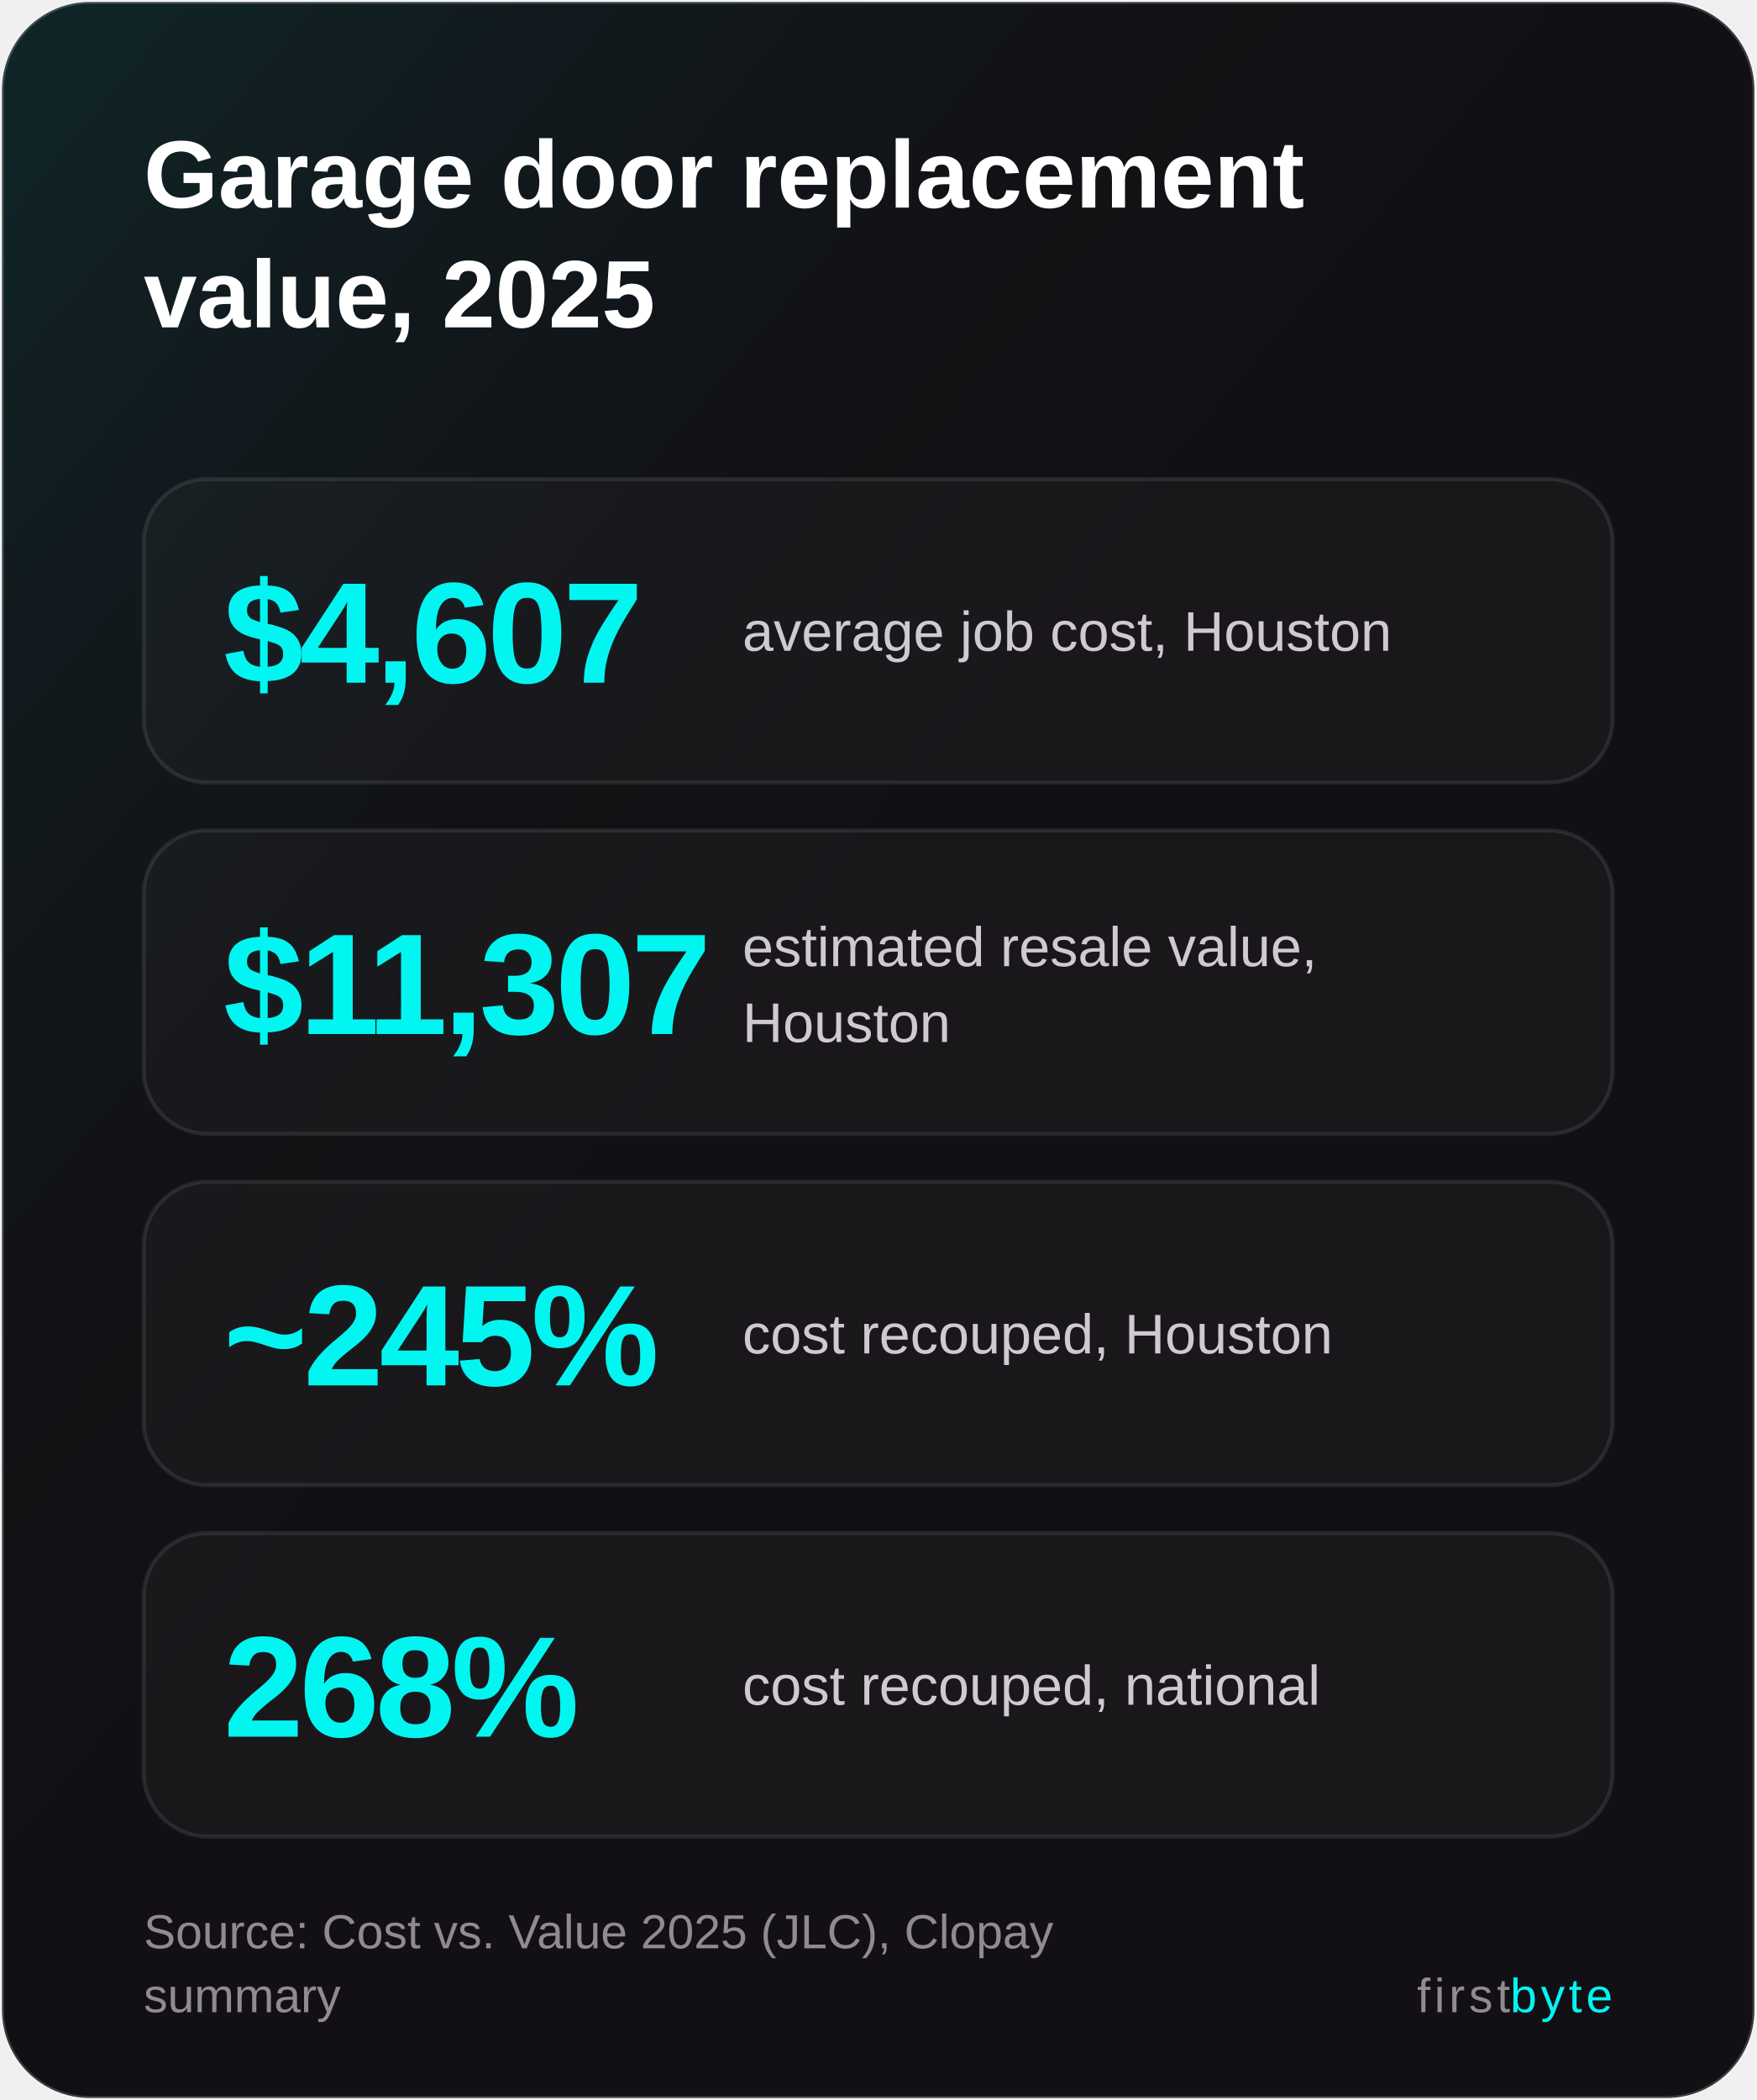
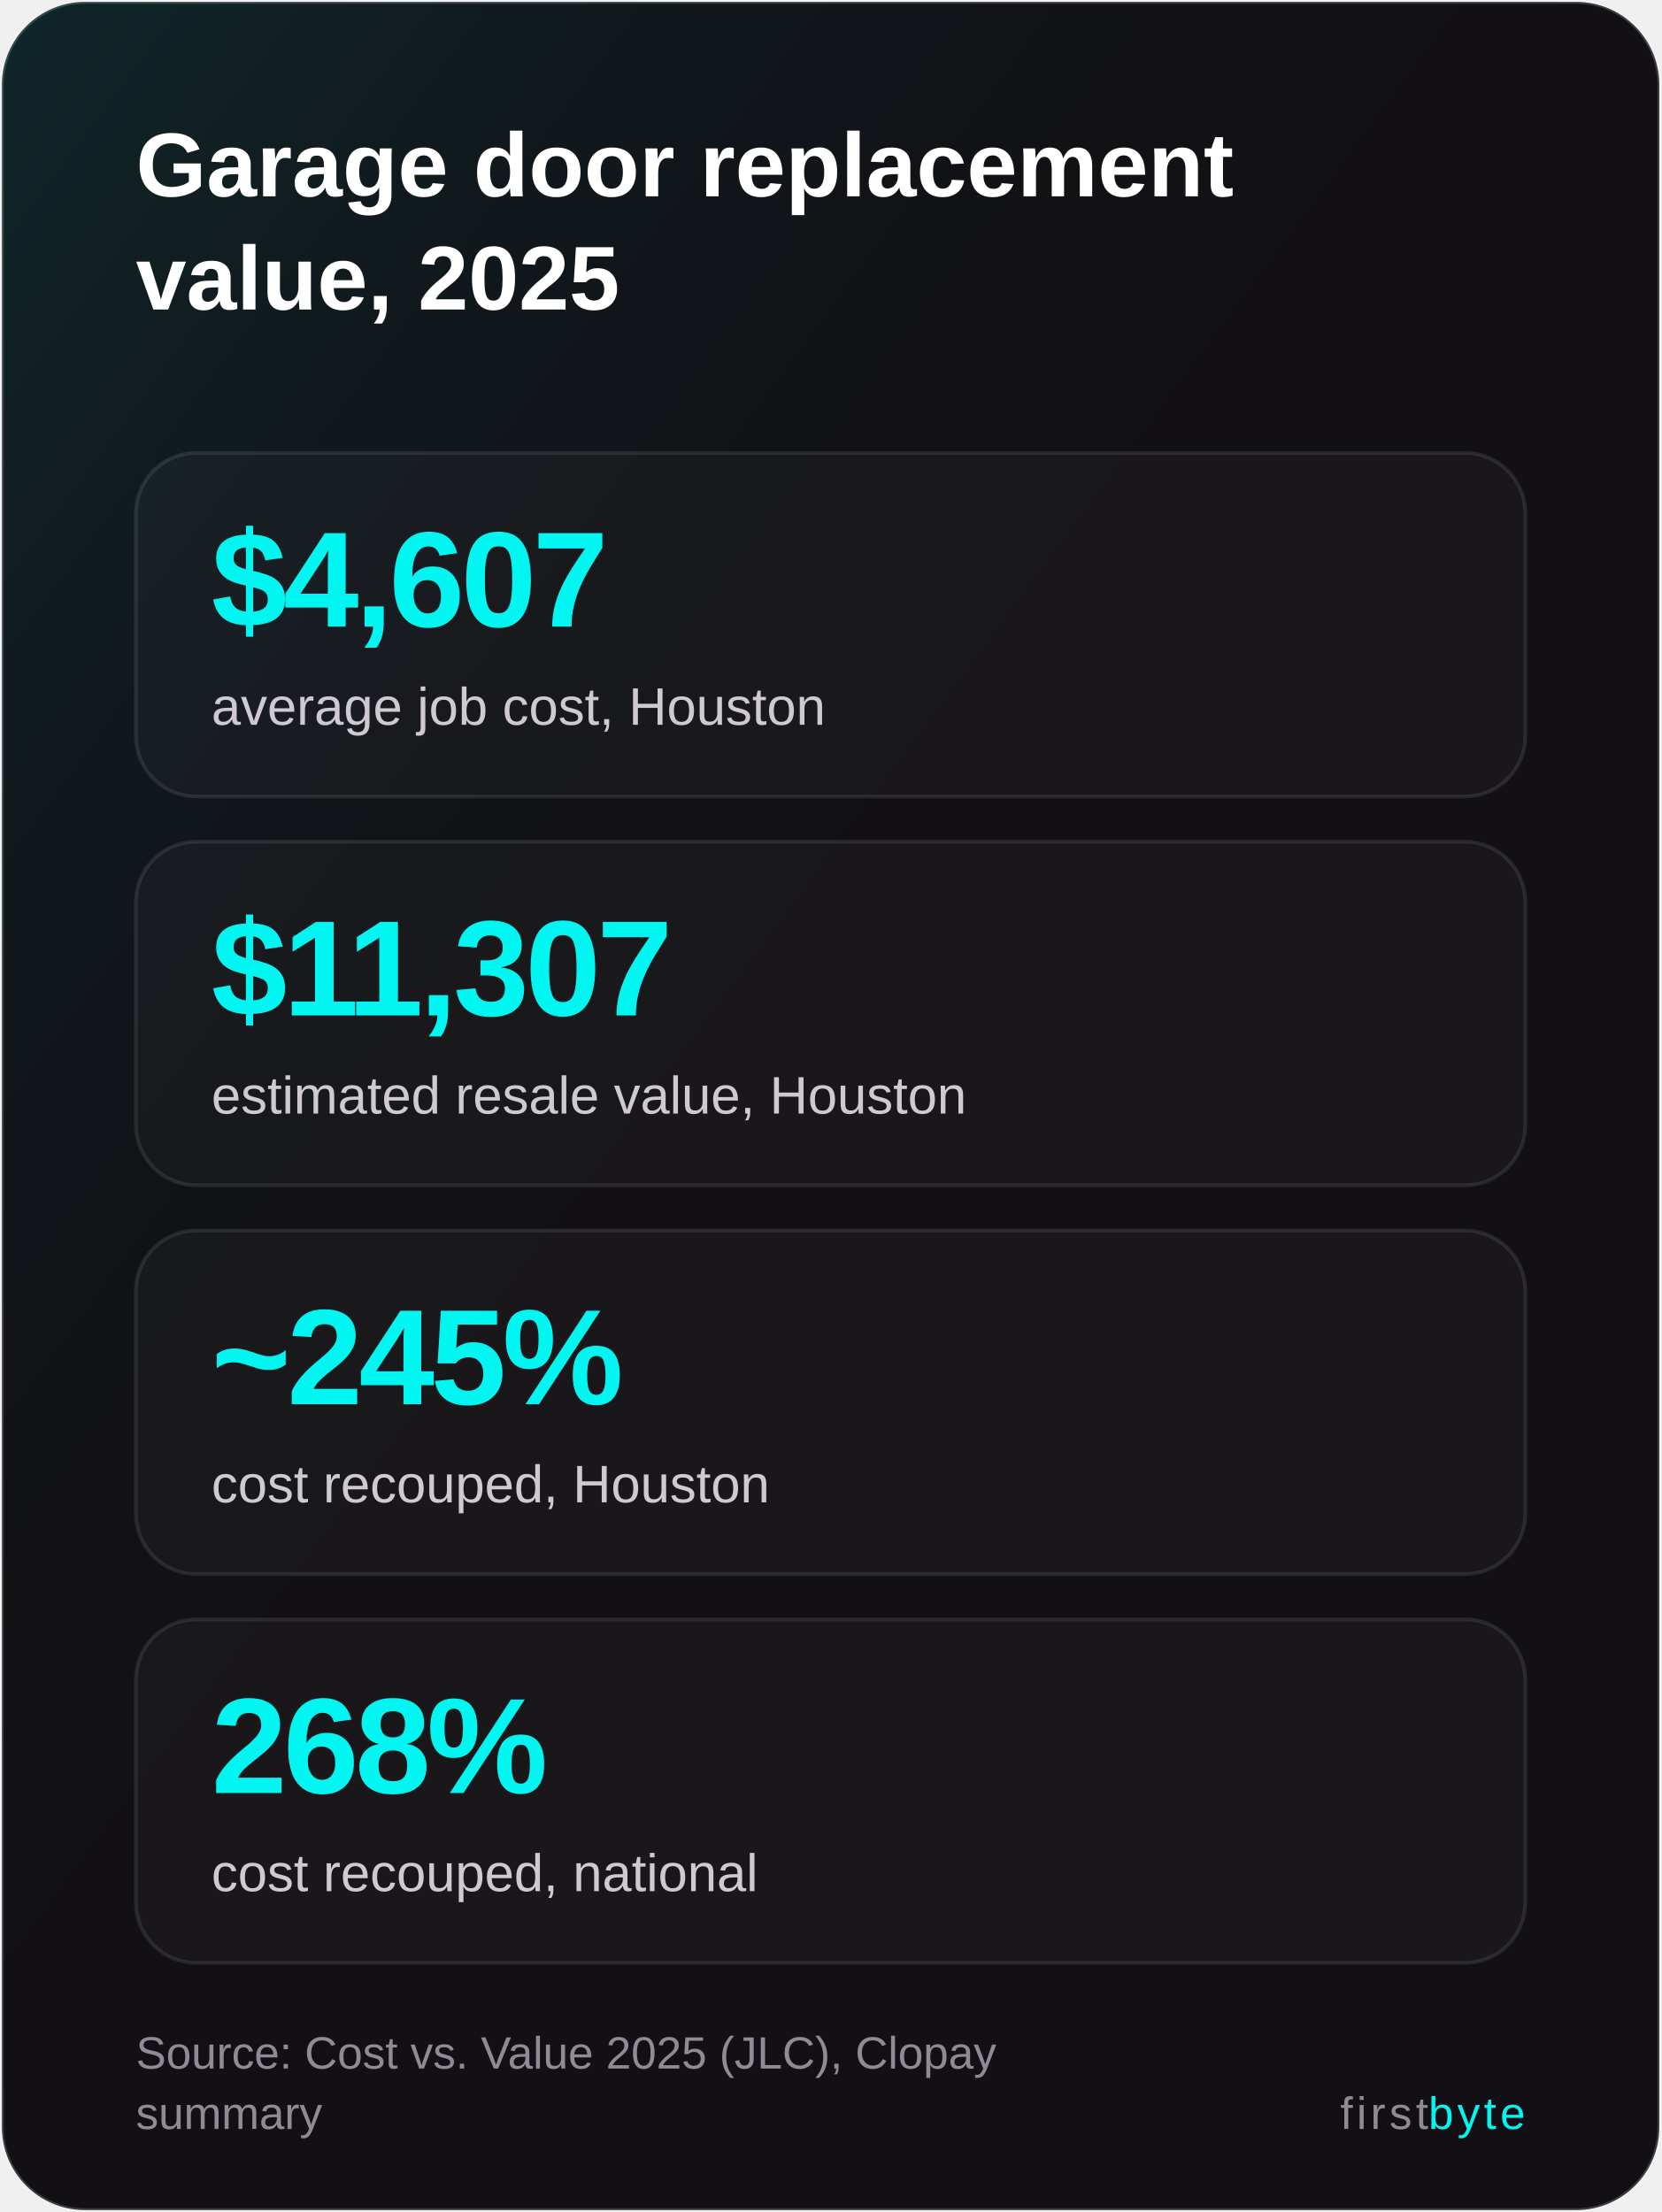
- <svg xmlns="http://www.w3.org/2000/svg" viewBox="0 0 440 526" width="440" height="526" role="img" aria-labelledby="t324766">
+ <svg xmlns="http://www.w3.org/2000/svg" viewBox="0 0 440 586" width="440" height="586" role="img" aria-labelledby="t310662">
  <defs>
-     <linearGradient id="g324766" x1="0" y1="0" x2="1" y2="1">
+     <linearGradient id="g310662" x1="0" y1="0" x2="1" y2="1">
      <stop offset="0" stop-color="#01f6f2" stop-opacity=".10" />
      <stop offset=".5" stop-color="#121014" stop-opacity="0" />
    </linearGradient>
-     <linearGradient id="bar324766" x1="0" y1="0" x2="1" y2="0">
+     <linearGradient id="bar310662" x1="0" y1="0" x2="1" y2="0">
      <stop offset="0" stop-color="#01f6f2" />
      <stop offset="1" stop-color="#3ad7ff" />
    </linearGradient>
  </defs>
-   <rect x=".5" y=".5" width="439" height="525" rx="22" fill="#121014" stroke="rgba(255,255,255,.18)" />
-   <rect x=".5" y=".5" width="439" height="525" rx="22" fill="url(#g324766)" />
+   <rect x=".5" y=".5" width="439" height="585" rx="22" fill="#121014" stroke="rgba(255,255,255,.18)" />
+   <rect x=".5" y=".5" width="439" height="585" rx="22" fill="url(#g310662)" />
  <text x="36" y="52" fill="#ffffff" font-family="'Funnel Display', Figtree, 'Helvetica Neue', Arial, sans-serif" font-size="24" font-weight="600">
    <tspan x="36" dy="0">Garage door replacement</tspan>
    <tspan x="36" dy="30">value, 2025</tspan>
  </text>
-   <rect x="36" y="120" width="368" height="76" rx="16" fill="rgba(255,255,255,.03)" stroke="rgba(255,255,255,.09)" />
-   <text x="56" y="171" fill="#01f6f2" font-family="'Funnel Display', Figtree, 'Helvetica Neue', Arial, sans-serif" font-size="36" font-weight="600" letter-spacing="-1">$4,607</text>
-   <text x="186" y="163" fill="#cfcad2" font-family="Figtree, 'Helvetica Neue', Arial, sans-serif" font-size="14">
-     <tspan x="186" dy="0">average job cost, Houston</tspan>
+   <rect x="36" y="120" width="368" height="91" rx="16" fill="rgba(255,255,255,.03)" stroke="rgba(255,255,255,.09)" />
+   <text x="56" y="166" fill="#01f6f2" font-family="'Funnel Display', Figtree, 'Helvetica Neue', Arial, sans-serif" font-size="36" font-weight="600" letter-spacing="-1">$4,607</text>
+   <text x="56" y="192" fill="#cfcad2" font-family="Figtree, 'Helvetica Neue', Arial, sans-serif" font-size="14">
+     <tspan x="56" dy="0">average job cost, Houston</tspan>
  </text>
-   <rect x="36" y="208" width="368" height="76" rx="16" fill="rgba(255,255,255,.03)" stroke="rgba(255,255,255,.09)" />
-   <text x="56" y="259" fill="#01f6f2" font-family="'Funnel Display', Figtree, 'Helvetica Neue', Arial, sans-serif" font-size="36" font-weight="600" letter-spacing="-1">$11,307</text>
-   <text x="186" y="242" fill="#cfcad2" font-family="Figtree, 'Helvetica Neue', Arial, sans-serif" font-size="14">
-     <tspan x="186" dy="0">estimated resale value,</tspan>
-     <tspan x="186" dy="19">Houston</tspan>
+   <rect x="36" y="223" width="368" height="91" rx="16" fill="rgba(255,255,255,.03)" stroke="rgba(255,255,255,.09)" />
+   <text x="56" y="269" fill="#01f6f2" font-family="'Funnel Display', Figtree, 'Helvetica Neue', Arial, sans-serif" font-size="36" font-weight="600" letter-spacing="-1">$11,307</text>
+   <text x="56" y="295" fill="#cfcad2" font-family="Figtree, 'Helvetica Neue', Arial, sans-serif" font-size="14">
+     <tspan x="56" dy="0">estimated resale value, Houston</tspan>
  </text>
-   <rect x="36" y="296" width="368" height="76" rx="16" fill="rgba(255,255,255,.03)" stroke="rgba(255,255,255,.09)" />
-   <text x="56" y="347" fill="#01f6f2" font-family="'Funnel Display', Figtree, 'Helvetica Neue', Arial, sans-serif" font-size="36" font-weight="600" letter-spacing="-1">~245%</text>
-   <text x="186" y="339" fill="#cfcad2" font-family="Figtree, 'Helvetica Neue', Arial, sans-serif" font-size="14">
-     <tspan x="186" dy="0">cost recouped, Houston</tspan>
+   <rect x="36" y="326" width="368" height="91" rx="16" fill="rgba(255,255,255,.03)" stroke="rgba(255,255,255,.09)" />
+   <text x="56" y="372" fill="#01f6f2" font-family="'Funnel Display', Figtree, 'Helvetica Neue', Arial, sans-serif" font-size="36" font-weight="600" letter-spacing="-1">~245%</text>
+   <text x="56" y="398" fill="#cfcad2" font-family="Figtree, 'Helvetica Neue', Arial, sans-serif" font-size="14">
+     <tspan x="56" dy="0">cost recouped, Houston</tspan>
  </text>
-   <rect x="36" y="384" width="368" height="76" rx="16" fill="rgba(255,255,255,.03)" stroke="rgba(255,255,255,.09)" />
-   <text x="56" y="435" fill="#01f6f2" font-family="'Funnel Display', Figtree, 'Helvetica Neue', Arial, sans-serif" font-size="36" font-weight="600" letter-spacing="-1">268%</text>
-   <text x="186" y="427" fill="#cfcad2" font-family="Figtree, 'Helvetica Neue', Arial, sans-serif" font-size="14">
-     <tspan x="186" dy="0">cost recouped, national</tspan>
+   <rect x="36" y="429" width="368" height="91" rx="16" fill="rgba(255,255,255,.03)" stroke="rgba(255,255,255,.09)" />
+   <text x="56" y="475" fill="#01f6f2" font-family="'Funnel Display', Figtree, 'Helvetica Neue', Arial, sans-serif" font-size="36" font-weight="600" letter-spacing="-1">268%</text>
+   <text x="56" y="501" fill="#cfcad2" font-family="Figtree, 'Helvetica Neue', Arial, sans-serif" font-size="14">
+     <tspan x="56" dy="0">cost recouped, national</tspan>
  </text>
-   <text x="36" y="488" fill="#8f8a93" font-family="Figtree, 'Helvetica Neue', Arial, sans-serif" font-size="12">
+   <text x="36" y="548" fill="#8f8a93" font-family="Figtree, 'Helvetica Neue', Arial, sans-serif" font-size="12">
    <tspan x="36" dy="0">Source: Cost vs. Value 2025 (JLC), Clopay</tspan>
    <tspan x="36" dy="16">summary</tspan>
  </text>
-   <text x="404" y="504" text-anchor="end" fill="#8f8a93" font-family="'Funnel Display', Figtree, 'Helvetica Neue', Arial, sans-serif" font-size="12" letter-spacing="1">first<tspan fill="#01f6f2">byte</tspan>
+   <text x="404" y="564" text-anchor="end" fill="#8f8a93" font-family="'Funnel Display', Figtree, 'Helvetica Neue', Arial, sans-serif" font-size="12" letter-spacing="1">first<tspan fill="#01f6f2">byte</tspan>
  </text>
</svg>
